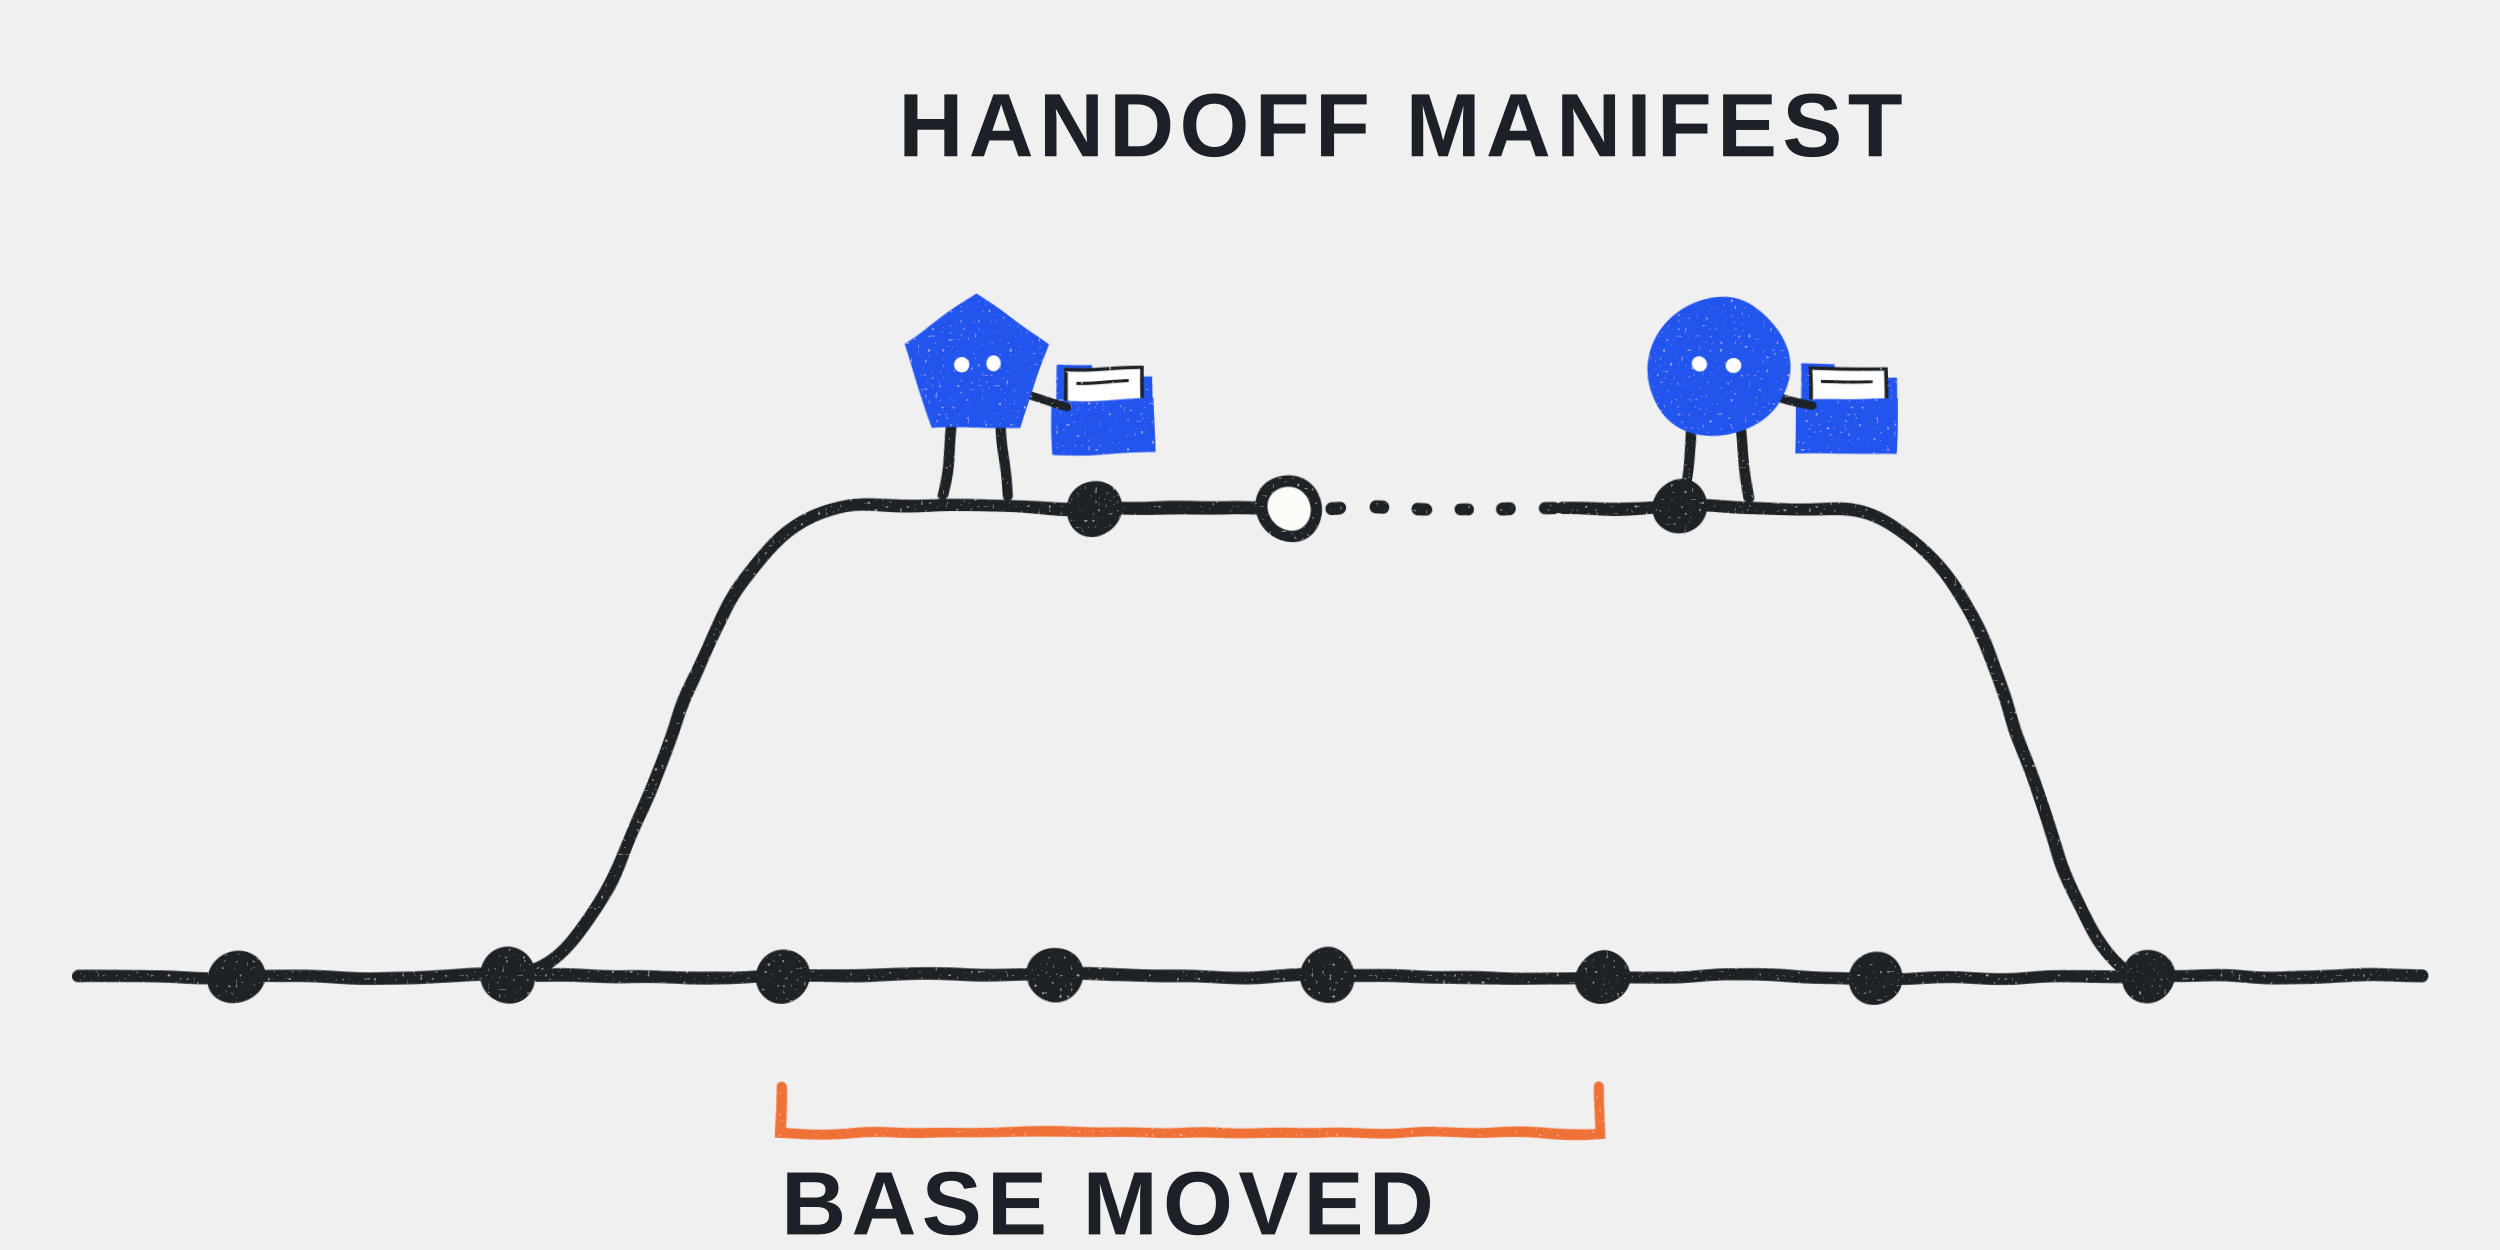
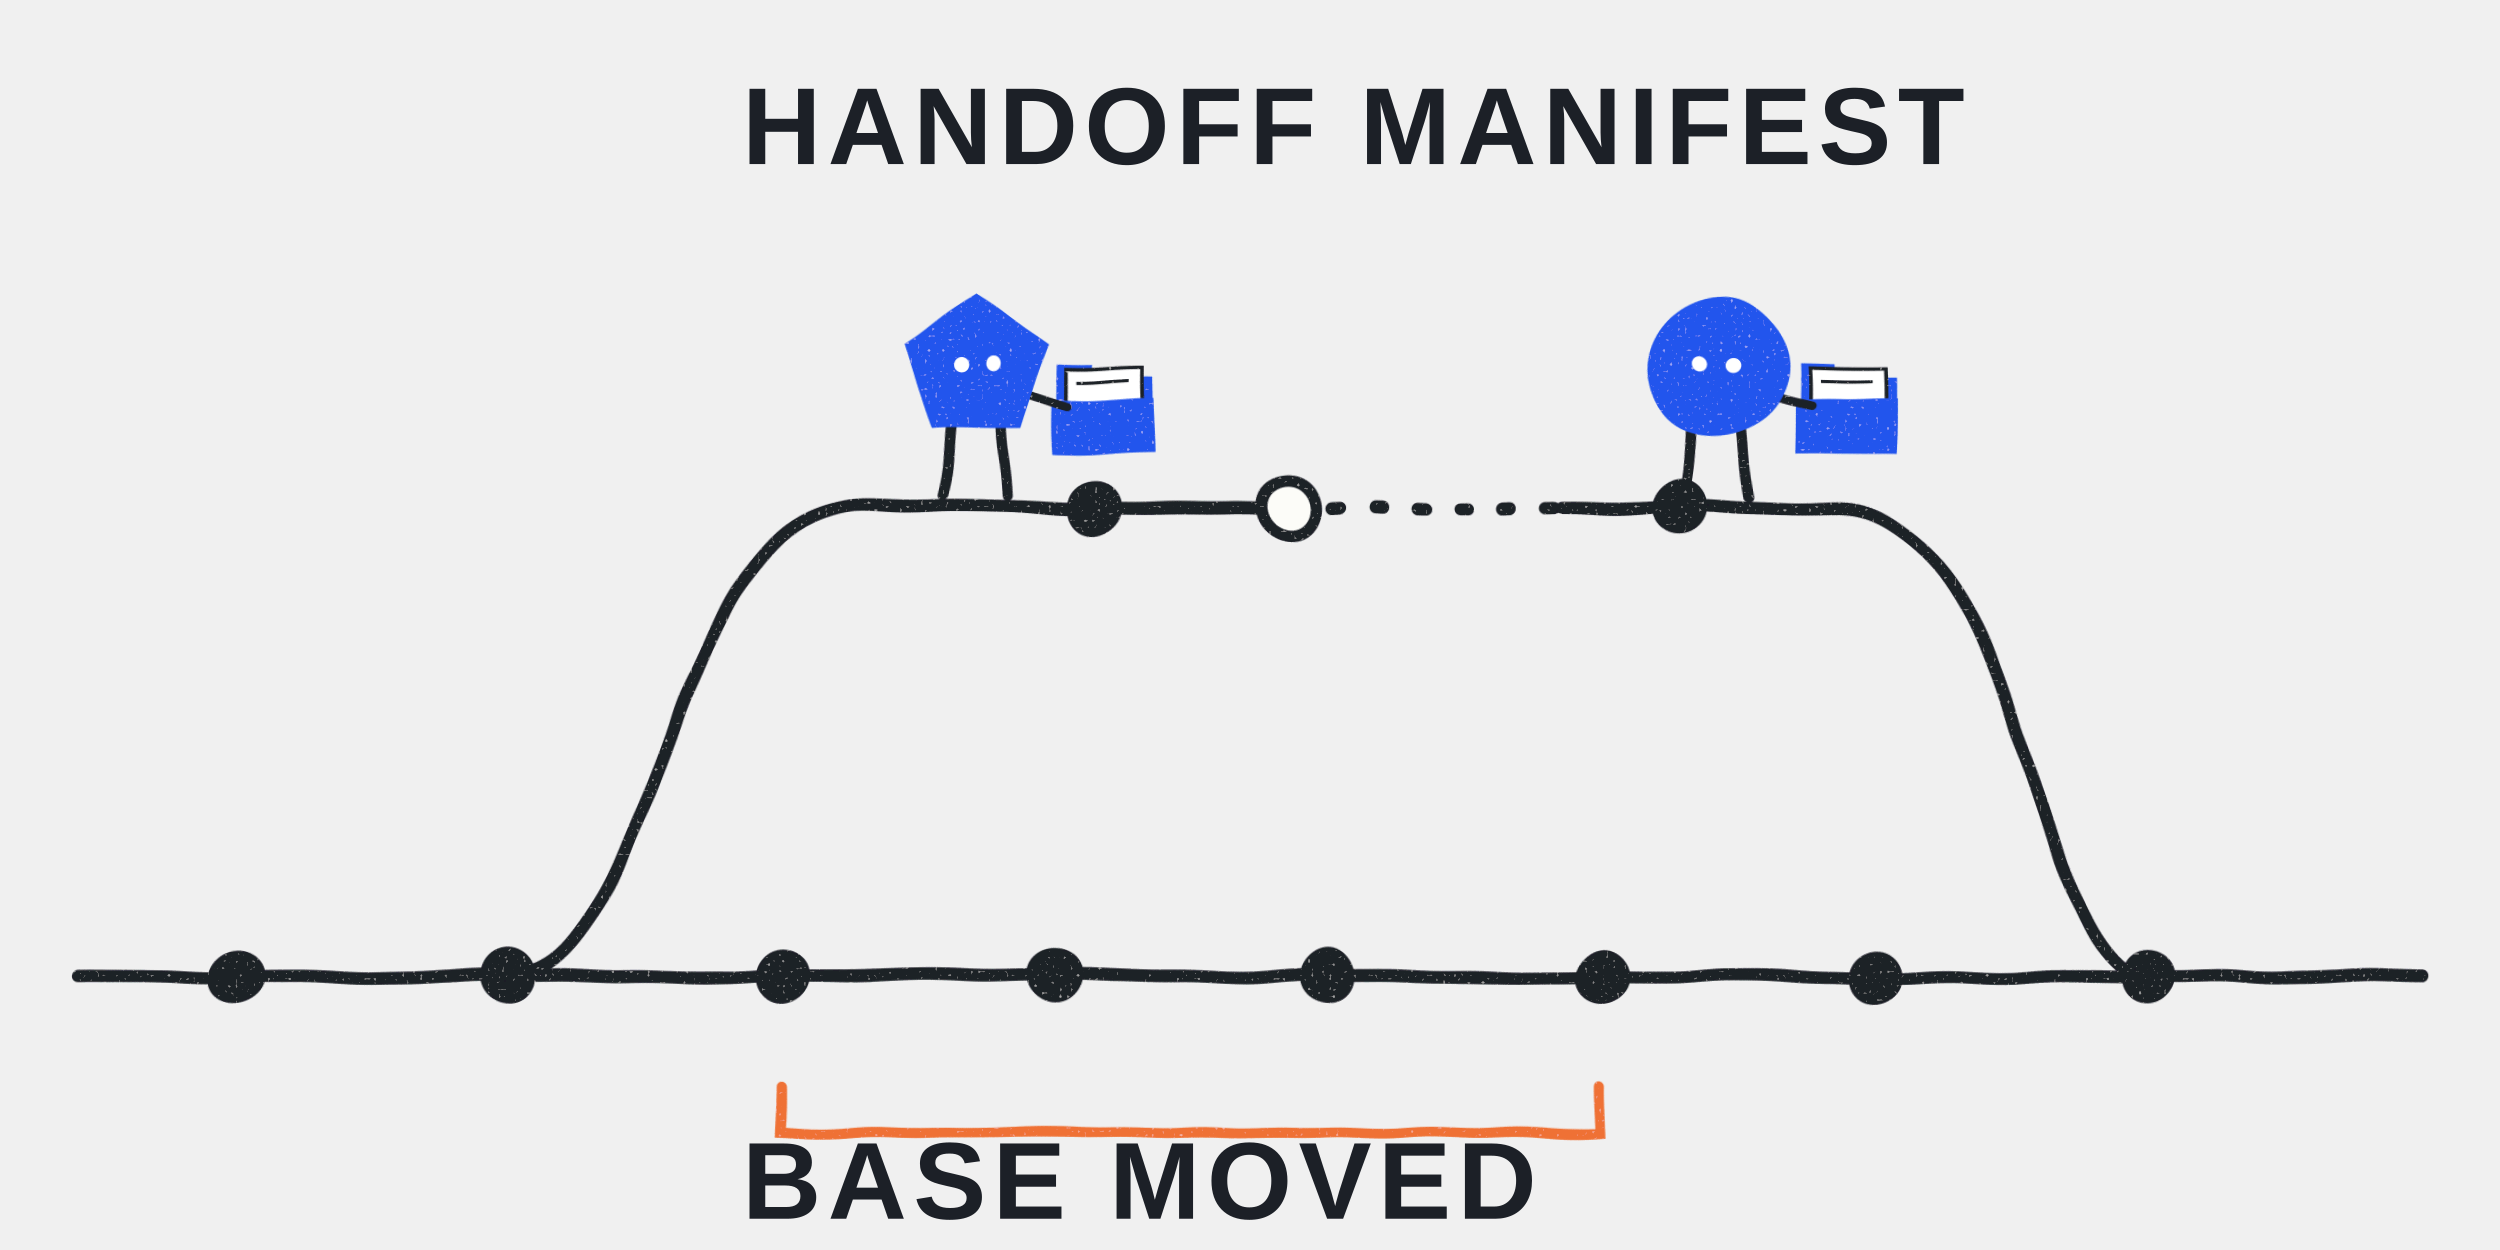
<svg xmlns="http://www.w3.org/2000/svg" viewBox="0 0 640 320" width="640" height="320" role="img" aria-label="Handoff between agents while the base advances">
  <defs>
    <filter id="sa10r" x="-15%" y="-15%" width="130%" height="130%">
      <feTurbulence type="fractalNoise" baseFrequency=".035" numOctaves="2" seed="3" result="t" />
      <feDisplacementMap in="SourceGraphic" in2="t" scale="2.6" xChannelSelector="R" yChannelSelector="G" result="d" />
      <feTurbulence type="fractalNoise" baseFrequency="1.1" numOctaves="1" seed="7" result="n" />
      <feColorMatrix in="n" type="matrix" values="0 0 0 0 1  0 0 0 0 1  0 0 0 0 1  0 0 0 -2.2 0.72" result="w" />
      <feComposite in="w" in2="d" operator="in" result="ws" />
      <feMerge>
        <feMergeNode in="d" />
        <feMergeNode in="ws" />
      </feMerge>
    </filter>
    <filter id="sa10s" x="-10%" y="-30%" width="120%" height="160%">
      <feTurbulence type="fractalNoise" baseFrequency="1.3" numOctaves="1" seed="2" result="n" />
      <feColorMatrix in="n" type="matrix" values="0 0 0 0 .09  0 0 0 0 .09  0 0 0 0 .1  4.5 0 0 0 -1.9" result="a" />
      <feComposite in="a" in2="SourceGraphic" operator="in" />
    </filter>
    <radialGradient id="sa10g">
      <stop offset="0%" stop-color="#000" stop-opacity="1" />
      <stop offset="100%" stop-color="#000" stop-opacity="0" />
    </radialGradient>
  </defs>
  <g filter="url(#sa10r)">
    <path d="M20 250 L620 250" fill="none" stroke="#1C2027" stroke-width="3.2" stroke-linecap="round" />
    <circle cx="60" cy="250" r="7" fill="#1C2027" />
    <circle cx="130" cy="250" r="7" fill="#1C2027" />
    <circle cx="200" cy="250" r="7" fill="#1C2027" />
    <circle cx="270" cy="250" r="7" fill="#1C2027" />
    <circle cx="340" cy="250" r="7" fill="#1C2027" />
    <circle cx="410" cy="250" r="7" fill="#1C2027" />
    <circle cx="480" cy="250" r="7" fill="#1C2027" />
    <circle cx="550" cy="250" r="7" fill="#1C2027" />
    <path d="M130 250 C170 250 170 130 220 130 L330 130" fill="none" stroke="#1C2027" stroke-width="3.2" stroke-linecap="round" />
    <path d="M330 130 L400 130" fill="none" stroke="#1C2027" stroke-width="3.2" stroke-linecap="round" stroke-dasharray="2 9" />
    <path d="M400 130 L470 130 C520 130 520 250 550 250" fill="none" stroke="#1C2027" stroke-width="3.2" stroke-linecap="round" />
    <circle cx="280" cy="130" r="7" fill="#1C2027" />
    <circle cx="330" cy="130" r="7" fill="#FCFCF8" stroke="#1C2027" stroke-width="3" />
    <circle cx="430" cy="130" r="7" fill="#1C2027" />
    <g>
      <line x1="244.24" y1="103.9" x2="241" y2="127.3" stroke="#1C2027" stroke-width="2.7" stroke-linecap="round" />
      <line x1="255.76" y1="103.9" x2="257.56" y2="127.3" stroke="#1C2027" stroke-width="2.7" stroke-linecap="round" />
      <g>
        <rect x="270.7" y="93.136" width="8.91" height="4.356" fill="#2455ED" />
        <rect x="270.7" y="96.7" width="24.75" height="18.81" fill="#2455ED" />
        <rect x="273.076" y="94.324" width="19.8" height="13.86" fill="#fff" stroke="#1C2027" stroke-width="0.9" />
        <line x1="275.65" y1="97.69" x2="289.51" y2="97.69" stroke="#1C2027" stroke-width="0.8" />
        <rect x="269.512" y="102.244" width="26.136" height="13.86" fill="#2455ED" />
      </g>
      <line x1="257.2" y1="99.4" x2="273.4" y2="103.9" stroke="#1C2027" stroke-width="2.16" stroke-linecap="round" />
      <polygon points="250.0,74.6 268.5,88.0 261.4,109.7 238.6,109.7 231.5,88.0" fill="#2455ED" />
      <circle cx="245.68" cy="93.1" r="1.98" fill="#fff" />
      <circle cx="254.32" cy="93.1" r="1.98" fill="#fff" />
    </g>
    <g>
      <line x1="434.24" y1="103.9" x2="431" y2="127.3" stroke="#1C2027" stroke-width="2.7" stroke-linecap="round" />
      <line x1="445.76" y1="103.9" x2="447.56" y2="127.3" stroke="#1C2027" stroke-width="2.7" stroke-linecap="round" />
      <g>
        <rect x="460.7" y="93.136" width="8.91" height="4.356" fill="#2455ED" />
        <rect x="460.7" y="96.7" width="24.75" height="18.81" fill="#2455ED" />
        <rect x="463.076" y="94.324" width="19.8" height="13.86" fill="#fff" stroke="#1C2027" stroke-width="0.9" />
        <line x1="465.65" y1="97.69" x2="479.51" y2="97.69" stroke="#1C2027" stroke-width="0.8" />
        <rect x="459.512" y="102.244" width="26.136" height="13.86" fill="#2455ED" />
      </g>
      <line x1="447.2" y1="99.4" x2="463.4" y2="103.9" stroke="#1C2027" stroke-width="2.16" stroke-linecap="round" />
      <circle cx="440" cy="94" r="18" fill="#2455ED" />
      <circle cx="435.68" cy="93.1" r="1.98" fill="#fff" />
      <circle cx="444.32" cy="93.1" r="1.98" fill="#fff" />
    </g>
    <path d="M200 278 L200 290 L410 290 L410 278" fill="none" stroke="#EF7134" stroke-width="2.6" stroke-linecap="round" />
  </g>
  <g>
-     <text x="230" y="40" fill="#1C2027" font-family="Arial, Helvetica, sans-serif" font-weight="600" font-size="23" letter-spacing=".06em" text-anchor="start">HANDOFF MANIFEST</text>
-     <text x="200" y="316" fill="#1C2027" font-family="Arial, Helvetica, sans-serif" font-weight="600" font-size="23" letter-spacing=".06em" text-anchor="start">BASE MOVED</text>
+     <text x="190" y="42" fill="#1C2027" font-family="Arial, Helvetica, sans-serif" font-weight="600" font-size="28" letter-spacing=".06em" text-anchor="start">HANDOFF MANIFEST</text>
+     <text x="190" y="312" fill="#1C2027" font-family="Arial, Helvetica, sans-serif" font-weight="600" font-size="28" letter-spacing=".06em" text-anchor="start">BASE MOVED</text>
  </g>
</svg>
